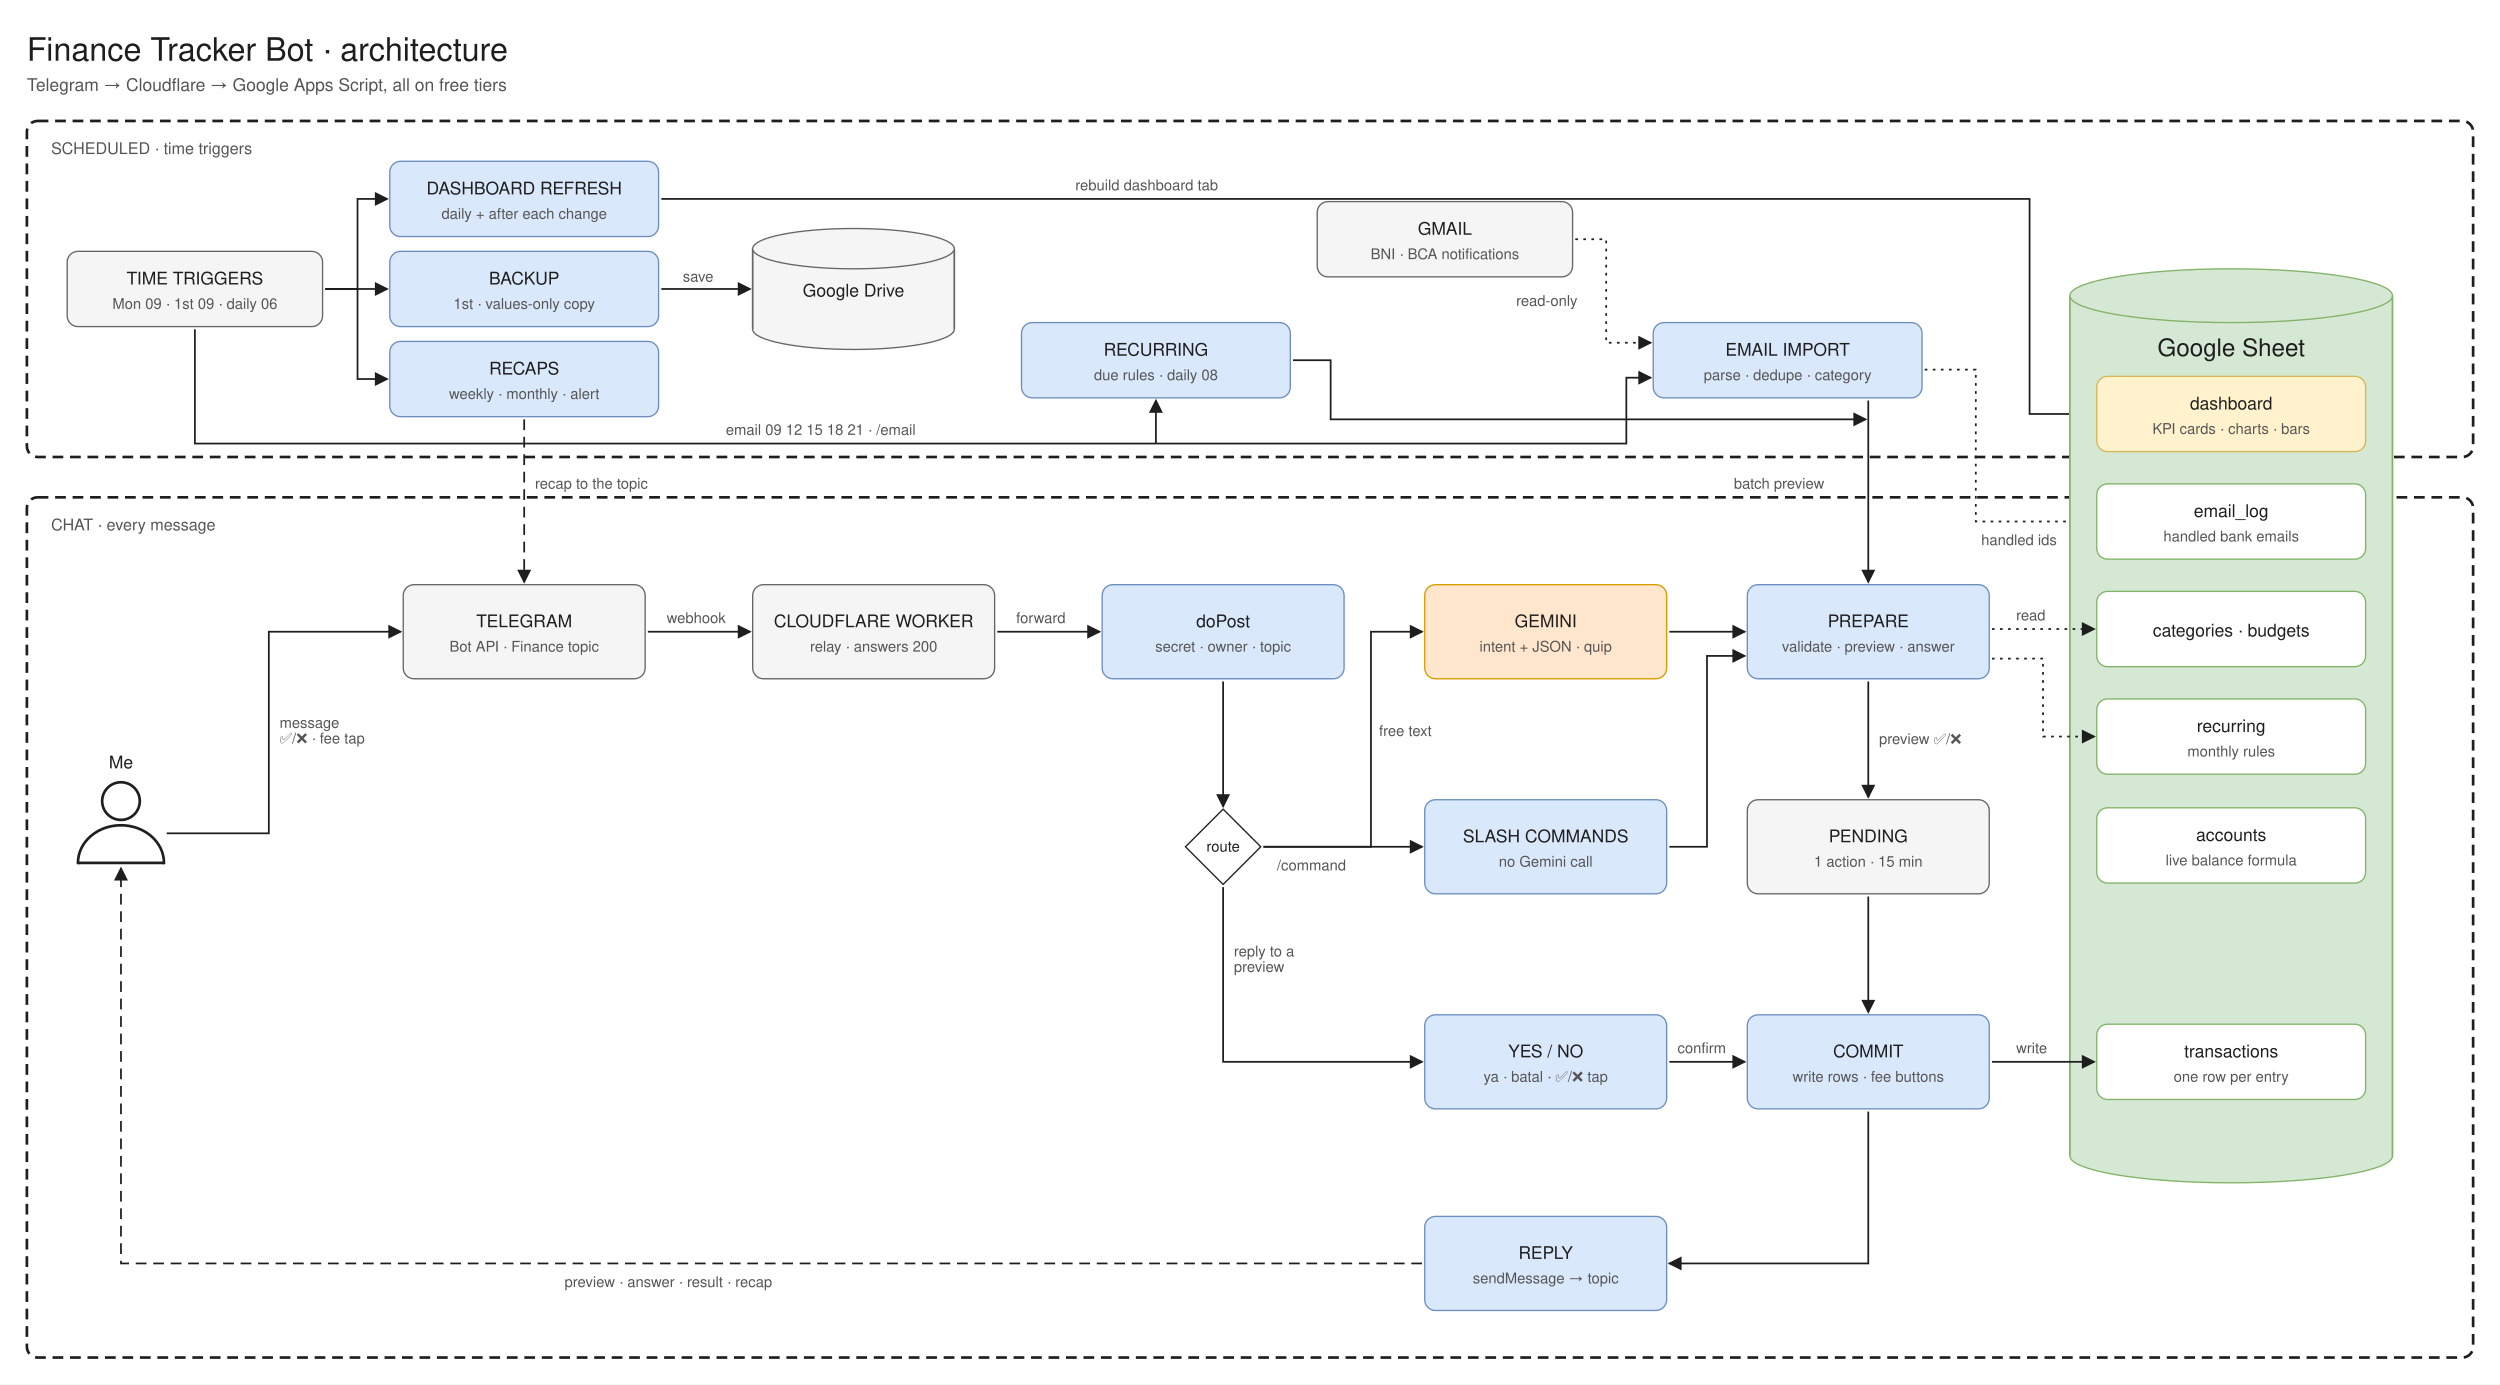
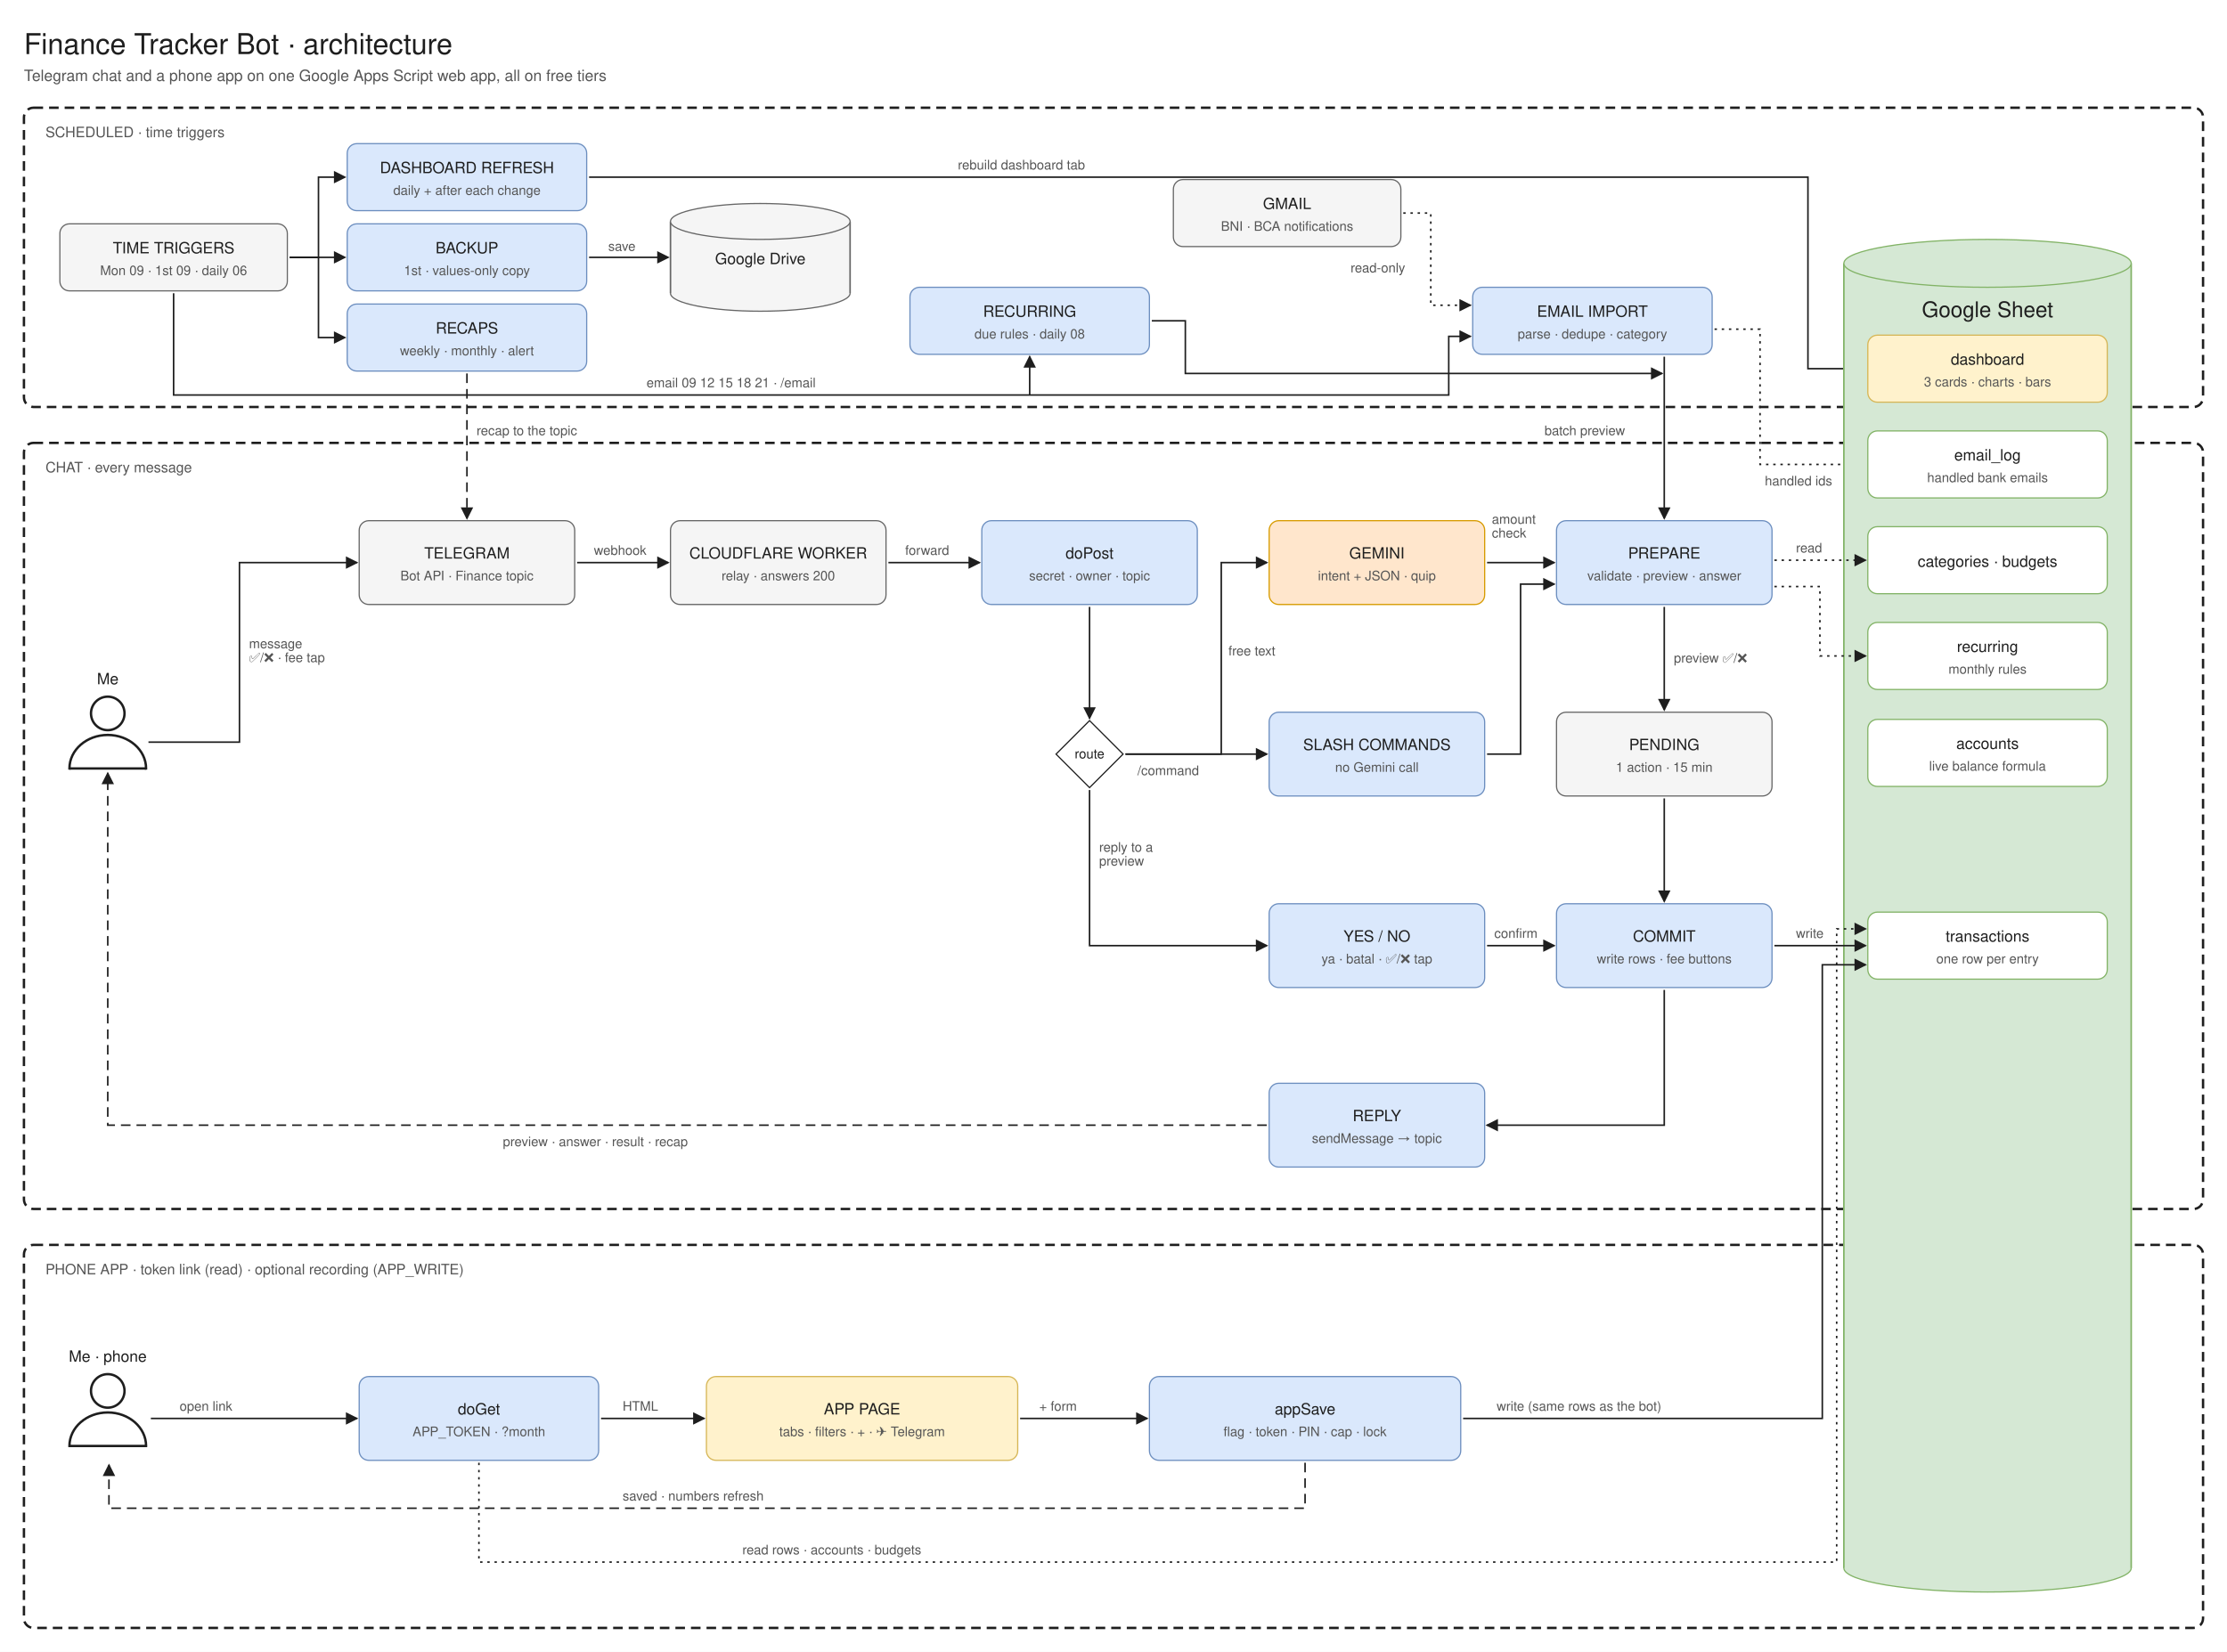
- <svg xmlns="http://www.w3.org/2000/svg" viewBox="0 -90 1860 1030" width="1860" height="1030">
+ <svg xmlns="http://www.w3.org/2000/svg" viewBox="0 -90 1860 1380" width="1860" height="1380">
  <defs>
    <marker id="arrowhead" markerWidth="8" markerHeight="8" refX="7" refY="4" orient="auto">
      <path d="M0,0 L8,4 L0,8 z" fill="#1e1e1e" />
    </marker>
  </defs>
-   <rect x="0" y="-90" width="1860" height="1030" fill="#ffffff" />
+   <rect x="0" y="-90" width="1860" height="1380" fill="#ffffff" />
  <text x="20" y="-44.8" font-size="24" font-family="Helvetica, Arial, sans-serif" text-anchor="start" fill="#1e1e1e">Finance Tracker Bot · architecture</text>
-   <text x="20" y="-22.35" font-size="13" font-family="Helvetica, Arial, sans-serif" text-anchor="start" fill="#555555">Telegram → Cloudflare → Google Apps Script, all on free tiers</text>
+   <text x="20" y="-22.35" font-size="13" font-family="Helvetica, Arial, sans-serif" text-anchor="start" fill="#555555">Telegram chat and a phone app on one Google Apps Script web app, all on free tiers</text>
  <rect x="20" y="0" width="1820" height="250" rx="8" fill="none" stroke="#1e1e1e" stroke-width="2" stroke-dasharray="8 5" />
  <text x="38" y="24.6" font-size="12" font-family="Helvetica, Arial, sans-serif" text-anchor="start" fill="#555555">SCHEDULED · time triggers</text>
  <rect x="20" y="280" width="1820" height="640" rx="8" fill="none" stroke="#1e1e1e" stroke-width="2" stroke-dasharray="8 5" />
  <text x="38" y="304.6" font-size="12" font-family="Helvetica, Arial, sans-serif" text-anchor="start" fill="#555555">CHAT · every message</text>
+   <rect x="20" y="950" width="1820" height="320" rx="8" fill="none" stroke="#1e1e1e" stroke-width="2" stroke-dasharray="8 5" />
+   <text x="38" y="974.6" font-size="12" font-family="Helvetica, Arial, sans-serif" text-anchor="start" fill="#555555">PHONE APP · token link (read) · optional recording (APP_WRITE)</text>
  <rect x="50" y="97" width="190" height="56" rx="8" fill="#f5f5f5" stroke="#666666" stroke-width="1" />
  <text x="145.0" y="121.65" font-size="13" font-family="Helvetica, Arial, sans-serif" text-anchor="middle" fill="#1e1e1e">TIME TRIGGERS</text>
  <text x="145.0" y="139.8" font-size="11" font-family="Helvetica, Arial, sans-serif" text-anchor="middle" fill="#555555">Mon 09 · 1st 09 · daily 06</text>
  <rect x="290" y="30" width="200" height="56" rx="8" fill="#dae8fc" stroke="#6c8ebf" stroke-width="1" />
  <text x="390.0" y="54.65" font-size="13" font-family="Helvetica, Arial, sans-serif" text-anchor="middle" fill="#1e1e1e">DASHBOARD REFRESH</text>
  <text x="390.0" y="72.8" font-size="11" font-family="Helvetica, Arial, sans-serif" text-anchor="middle" fill="#555555">daily + after each change</text>
  <rect x="290" y="97" width="200" height="56" rx="8" fill="#dae8fc" stroke="#6c8ebf" stroke-width="1" />
  <text x="390.0" y="121.65" font-size="13" font-family="Helvetica, Arial, sans-serif" text-anchor="middle" fill="#1e1e1e">BACKUP</text>
  <text x="390.0" y="139.8" font-size="11" font-family="Helvetica, Arial, sans-serif" text-anchor="middle" fill="#555555">1st · values-only copy</text>
  <rect x="290" y="164" width="200" height="56" rx="8" fill="#dae8fc" stroke="#6c8ebf" stroke-width="1" />
  <text x="390.0" y="188.65" font-size="13" font-family="Helvetica, Arial, sans-serif" text-anchor="middle" fill="#1e1e1e">RECAPS</text>
  <text x="390.0" y="206.8" font-size="11" font-family="Helvetica, Arial, sans-serif" text-anchor="middle" fill="#555555">weekly · monthly · alert</text>
  <ellipse cx="635.0" cy="155.0" rx="75.0" ry="15.0" fill="#f5f5f5" stroke="#666666" stroke-width="1" />
  <rect x="560" y="95.0" width="150" height="60" rx="0" fill="#f5f5f5" stroke="none" stroke-width="1" />
  <polyline points="560,95.0 560,155.0" fill="none" stroke="#666666" stroke-width="1.3" />
  <polyline points="710,95.0 710,155.0" fill="none" stroke="#666666" stroke-width="1.3" />
  <ellipse cx="635.0" cy="95.0" rx="75.0" ry="15.0" fill="#f5f5f5" stroke="#666666" stroke-width="1" />
  <text x="635.0" y="130.65" font-size="13" font-family="Helvetica, Arial, sans-serif" text-anchor="middle" fill="#1e1e1e">Google Drive</text>
  <polyline points="242,125 266,125 266,58 288,58" fill="none" stroke="#1e1e1e" stroke-width="1.3" marker-end="url(#arrowhead)" />
  <polyline points="242,125 288,125" fill="none" stroke="#1e1e1e" stroke-width="1.3" marker-end="url(#arrowhead)" />
  <polyline points="242,125 266,125 266,192 288,192" fill="none" stroke="#1e1e1e" stroke-width="1.3" marker-end="url(#arrowhead)" />
  <polyline points="492,125 558,125" fill="none" stroke="#1e1e1e" stroke-width="1.3" marker-end="url(#arrowhead)" />
  <text x="508" y="119.55" font-size="11" font-family="Helvetica, Arial, sans-serif" text-anchor="start" fill="#555555">save</text>
  <polyline points="492,58 1510,58 1510,218 1558,218" fill="none" stroke="#1e1e1e" stroke-width="1.3" marker-end="url(#arrowhead)" />
  <text x="800" y="51.55" font-size="11" font-family="Helvetica, Arial, sans-serif" text-anchor="start" fill="#555555">rebuild dashboard tab</text>
  <rect x="980" y="60" width="190" height="56" rx="8" fill="#f5f5f5" stroke="#666666" stroke-width="1" />
  <text x="1075.0" y="84.65" font-size="13" font-family="Helvetica, Arial, sans-serif" text-anchor="middle" fill="#1e1e1e">GMAIL</text>
  <text x="1075.0" y="102.8" font-size="11" font-family="Helvetica, Arial, sans-serif" text-anchor="middle" fill="#555555">BNI · BCA notifications</text>
  <rect x="1230" y="150" width="200" height="56" rx="8" fill="#dae8fc" stroke="#6c8ebf" stroke-width="1" />
  <text x="1330.0" y="174.65" font-size="13" font-family="Helvetica, Arial, sans-serif" text-anchor="middle" fill="#1e1e1e">EMAIL IMPORT</text>
  <text x="1330.0" y="192.8" font-size="11" font-family="Helvetica, Arial, sans-serif" text-anchor="middle" fill="#555555">parse · dedupe · category</text>
  <polyline points="1172,88 1195,88 1195,165 1228,165" fill="none" stroke="#1e1e1e" stroke-width="1.3" stroke-dasharray="2 4" marker-end="url(#arrowhead)" />
  <text x="1128" y="137.55" font-size="11" font-family="Helvetica, Arial, sans-serif" text-anchor="start" fill="#555555">read-only</text>
  <polyline points="145,155 145,240 1210,240 1210,191 1228,191" fill="none" stroke="#1e1e1e" stroke-width="1.3" marker-end="url(#arrowhead)" />
  <text x="540" y="233.55" font-size="11" font-family="Helvetica, Arial, sans-serif" text-anchor="start" fill="#555555">email 09 12 15 18 21 · /email</text>
  <polyline points="1390,208 1390,343" fill="none" stroke="#1e1e1e" stroke-width="1.3" marker-end="url(#arrowhead)" />
  <text x="1290" y="273.55" font-size="11" font-family="Helvetica, Arial, sans-serif" text-anchor="start" fill="#555555">batch preview</text>
  <polyline points="1432,185 1470,185 1470,298 1558,298" fill="none" stroke="#1e1e1e" stroke-width="1.3" stroke-dasharray="2 4" marker-end="url(#arrowhead)" />
  <text x="1474" y="315.55" font-size="11" font-family="Helvetica, Arial, sans-serif" text-anchor="start" fill="#555555">handled ids</text>
  <rect x="760" y="150" width="200" height="56" rx="8" fill="#dae8fc" stroke="#6c8ebf" stroke-width="1" />
  <text x="860.0" y="174.65" font-size="13" font-family="Helvetica, Arial, sans-serif" text-anchor="middle" fill="#1e1e1e">RECURRING</text>
  <text x="860.0" y="192.8" font-size="11" font-family="Helvetica, Arial, sans-serif" text-anchor="middle" fill="#555555">due rules · daily 08</text>
  <polyline points="860,240 860,208" fill="none" stroke="#1e1e1e" stroke-width="1.3" marker-end="url(#arrowhead)" />
  <polyline points="962,178 990,178 990,222 1388,222" fill="none" stroke="#1e1e1e" stroke-width="1.3" marker-end="url(#arrowhead)" />
-   <ellipse cx="1660.0" cy="770.0" rx="120.0" ry="20.0" fill="#d5e8d4" stroke="#82b366" stroke-width="1" />
-   <rect x="1540" y="130.0" width="240" height="640" rx="0" fill="#d5e8d4" stroke="none" stroke-width="1" />
-   <polyline points="1540,130.0 1540,770.0" fill="none" stroke="#82b366" stroke-width="1.3" />
-   <polyline points="1780,130.0 1780,770.0" fill="none" stroke="#82b366" stroke-width="1.3" />
+   <ellipse cx="1660.0" cy="1220.0" rx="120.0" ry="20.0" fill="#d5e8d4" stroke="#82b366" stroke-width="1" />
+   <rect x="1540" y="130.0" width="240" height="1090" rx="0" fill="#d5e8d4" stroke="none" stroke-width="1" />
+   <polyline points="1540,130.0 1540,1220.0" fill="none" stroke="#82b366" stroke-width="1.3" />
+   <polyline points="1780,130.0 1780,1220.0" fill="none" stroke="#82b366" stroke-width="1.3" />
  <ellipse cx="1660.0" cy="130.0" rx="120.0" ry="20.0" fill="#d5e8d4" stroke="#82b366" stroke-width="1" />
  <text x="1660.0" y="174.9" font-size="18" font-family="Helvetica, Arial, sans-serif" text-anchor="middle" fill="#1e1e1e">Google Sheet</text>
  <rect x="1560" y="190" width="200" height="56" rx="8" fill="#fff2cc" stroke="#d6b656" stroke-width="1" />
  <text x="1660.0" y="214.65" font-size="13" font-family="Helvetica, Arial, sans-serif" text-anchor="middle" fill="#1e1e1e">dashboard</text>
-   <text x="1660.0" y="232.8" font-size="11" font-family="Helvetica, Arial, sans-serif" text-anchor="middle" fill="#555555">KPI cards · charts · bars</text>
+   <text x="1660.0" y="232.8" font-size="11" font-family="Helvetica, Arial, sans-serif" text-anchor="middle" fill="#555555">3 cards · charts · bars</text>
  <rect x="1560" y="270" width="200" height="56" rx="8" fill="#ffffff" stroke="#82b366" stroke-width="1" />
  <text x="1660.0" y="294.65" font-size="13" font-family="Helvetica, Arial, sans-serif" text-anchor="middle" fill="#1e1e1e">email_log</text>
  <text x="1660.0" y="312.8" font-size="11" font-family="Helvetica, Arial, sans-serif" text-anchor="middle" fill="#555555">handled bank emails</text>
  <rect x="1560" y="350" width="200" height="56" rx="8" fill="#ffffff" stroke="#82b366" stroke-width="1" />
  <text x="1660.0" y="383.525" font-size="13" font-family="Helvetica, Arial, sans-serif" text-anchor="middle" fill="#1e1e1e">categories · budgets</text>
  <rect x="1560" y="430" width="200" height="56" rx="8" fill="#ffffff" stroke="#82b366" stroke-width="1" />
  <text x="1660.0" y="454.65" font-size="13" font-family="Helvetica, Arial, sans-serif" text-anchor="middle" fill="#1e1e1e">recurring</text>
  <text x="1660.0" y="472.8" font-size="11" font-family="Helvetica, Arial, sans-serif" text-anchor="middle" fill="#555555">monthly rules</text>
  <rect x="1560" y="511" width="200" height="56" rx="8" fill="#ffffff" stroke="#82b366" stroke-width="1" />
  <text x="1660.0" y="535.65" font-size="13" font-family="Helvetica, Arial, sans-serif" text-anchor="middle" fill="#1e1e1e">accounts</text>
  <text x="1660.0" y="553.8" font-size="11" font-family="Helvetica, Arial, sans-serif" text-anchor="middle" fill="#555555">live balance formula</text>
  <rect x="1560" y="672" width="200" height="56" rx="8" fill="#ffffff" stroke="#82b366" stroke-width="1" />
  <text x="1660.0" y="696.65" font-size="13" font-family="Helvetica, Arial, sans-serif" text-anchor="middle" fill="#1e1e1e">transactions</text>
  <text x="1660.0" y="714.8" font-size="11" font-family="Helvetica, Arial, sans-serif" text-anchor="middle" fill="#555555">one row per entry</text>
  <ellipse cx="90.0" cy="506.0" rx="14.0" ry="14.0" fill="#ffffff" stroke="#1e1e1e" stroke-width="2" />
  <ellipse cx="90.0" cy="552.0" rx="32.0" ry="28.0" fill="#ffffff" stroke="#1e1e1e" stroke-width="2" />
  <rect x="56" y="553" width="68" height="30" rx="0" fill="#ffffff" stroke="none" stroke-width="1" />
  <polyline points="58,552 122,552" fill="none" stroke="#1e1e1e" stroke-width="2" />
  <text x="90.0" y="481.65" font-size="13" font-family="Helvetica, Arial, sans-serif" text-anchor="middle" fill="#1e1e1e">Me</text>
  <rect x="300" y="345" width="180" height="70" rx="8" fill="#f5f5f5" stroke="#666666" stroke-width="1" />
  <text x="390.0" y="376.65" font-size="13" font-family="Helvetica, Arial, sans-serif" text-anchor="middle" fill="#1e1e1e">TELEGRAM</text>
  <text x="390.0" y="394.8" font-size="11" font-family="Helvetica, Arial, sans-serif" text-anchor="middle" fill="#555555">Bot API · Finance topic</text>
  <rect x="560" y="345" width="180" height="70" rx="8" fill="#f5f5f5" stroke="#666666" stroke-width="1" />
  <text x="650.0" y="376.65" font-size="13" font-family="Helvetica, Arial, sans-serif" text-anchor="middle" fill="#1e1e1e">CLOUDFLARE WORKER</text>
  <text x="650.0" y="394.8" font-size="11" font-family="Helvetica, Arial, sans-serif" text-anchor="middle" fill="#555555">relay · answers 200</text>
  <rect x="820" y="345" width="180" height="70" rx="8" fill="#dae8fc" stroke="#6c8ebf" stroke-width="1" />
  <text x="910.0" y="376.65" font-size="13" font-family="Helvetica, Arial, sans-serif" text-anchor="middle" fill="#1e1e1e">doPost</text>
  <text x="910.0" y="394.8" font-size="11" font-family="Helvetica, Arial, sans-serif" text-anchor="middle" fill="#555555">secret · owner · topic</text>
  <polygon points="910.0,512.0 938.0,540.0 910.0,568.0 882.0,540.0" fill="#ffffff" stroke="#1e1e1e" stroke-width="1" />
  <text x="910.0" y="543.55" font-size="11" font-family="Helvetica, Arial, sans-serif" text-anchor="middle" fill="#1e1e1e">route</text>
  <rect x="1060" y="345" width="180" height="70" rx="8" fill="#ffe6cc" stroke="#d79b00" stroke-width="1" />
  <text x="1150.0" y="376.65" font-size="13" font-family="Helvetica, Arial, sans-serif" text-anchor="middle" fill="#1e1e1e">GEMINI</text>
  <text x="1150.0" y="394.8" font-size="11" font-family="Helvetica, Arial, sans-serif" text-anchor="middle" fill="#555555">intent + JSON · quip</text>
  <rect x="1060" y="505" width="180" height="70" rx="8" fill="#dae8fc" stroke="#6c8ebf" stroke-width="1" />
  <text x="1150.0" y="536.65" font-size="13" font-family="Helvetica, Arial, sans-serif" text-anchor="middle" fill="#1e1e1e">SLASH COMMANDS</text>
  <text x="1150.0" y="554.8" font-size="11" font-family="Helvetica, Arial, sans-serif" text-anchor="middle" fill="#555555">no Gemini call</text>
  <rect x="1060" y="665" width="180" height="70" rx="8" fill="#dae8fc" stroke="#6c8ebf" stroke-width="1" />
  <text x="1150.0" y="696.65" font-size="13" font-family="Helvetica, Arial, sans-serif" text-anchor="middle" fill="#1e1e1e">YES / NO</text>
  <text x="1150.0" y="714.8" font-size="11" font-family="Helvetica, Arial, sans-serif" text-anchor="middle" fill="#555555">ya · batal · ✅/❌ tap</text>
  <rect x="1300" y="345" width="180" height="70" rx="8" fill="#dae8fc" stroke="#6c8ebf" stroke-width="1" />
  <text x="1390.0" y="376.65" font-size="13" font-family="Helvetica, Arial, sans-serif" text-anchor="middle" fill="#1e1e1e">PREPARE</text>
  <text x="1390.0" y="394.8" font-size="11" font-family="Helvetica, Arial, sans-serif" text-anchor="middle" fill="#555555">validate · preview · answer</text>
  <rect x="1300" y="505" width="180" height="70" rx="8" fill="#f5f5f5" stroke="#666666" stroke-width="1" />
  <text x="1390.0" y="536.65" font-size="13" font-family="Helvetica, Arial, sans-serif" text-anchor="middle" fill="#1e1e1e">PENDING</text>
  <text x="1390.0" y="554.8" font-size="11" font-family="Helvetica, Arial, sans-serif" text-anchor="middle" fill="#555555">1 action · 15 min</text>
  <rect x="1300" y="665" width="180" height="70" rx="8" fill="#dae8fc" stroke="#6c8ebf" stroke-width="1" />
  <text x="1390.0" y="696.65" font-size="13" font-family="Helvetica, Arial, sans-serif" text-anchor="middle" fill="#1e1e1e">COMMIT</text>
  <text x="1390.0" y="714.8" font-size="11" font-family="Helvetica, Arial, sans-serif" text-anchor="middle" fill="#555555">write rows · fee buttons</text>
  <rect x="1060" y="815" width="180" height="70" rx="8" fill="#dae8fc" stroke="#6c8ebf" stroke-width="1" />
  <text x="1150.0" y="846.65" font-size="13" font-family="Helvetica, Arial, sans-serif" text-anchor="middle" fill="#1e1e1e">REPLY</text>
  <text x="1150.0" y="864.8" font-size="11" font-family="Helvetica, Arial, sans-serif" text-anchor="middle" fill="#555555">sendMessage → topic</text>
  <polyline points="390,222 390,343" fill="none" stroke="#1e1e1e" stroke-width="1.3" stroke-dasharray="8 5" marker-end="url(#arrowhead)" />
  <text x="398" y="273.55" font-size="11" font-family="Helvetica, Arial, sans-serif" text-anchor="start" fill="#555555">recap to the topic</text>
  <polyline points="124,530 200,530 200,380 298,380" fill="none" stroke="#1e1e1e" stroke-width="1.3" marker-end="url(#arrowhead)" />
  <text x="208" y="451.55" font-size="11" font-family="Helvetica, Arial, sans-serif" text-anchor="start" fill="#555555">message</text>
  <text x="208" y="463.1" font-size="11" font-family="Helvetica, Arial, sans-serif" text-anchor="start" fill="#555555">✅/❌ · fee tap</text>
  <polyline points="482,380 558,380" fill="none" stroke="#1e1e1e" stroke-width="1.3" marker-end="url(#arrowhead)" />
  <text x="496" y="373.55" font-size="11" font-family="Helvetica, Arial, sans-serif" text-anchor="start" fill="#555555">webhook</text>
  <polyline points="742,380 818,380" fill="none" stroke="#1e1e1e" stroke-width="1.3" marker-end="url(#arrowhead)" />
  <text x="756" y="373.55" font-size="11" font-family="Helvetica, Arial, sans-serif" text-anchor="start" fill="#555555">forward</text>
  <polyline points="910,417 910,510" fill="none" stroke="#1e1e1e" stroke-width="1.3" marker-end="url(#arrowhead)" />
  <polyline points="940,540 1020,540 1020,380 1058,380" fill="none" stroke="#1e1e1e" stroke-width="1.3" marker-end="url(#arrowhead)" />
  <text x="1026" y="457.55" font-size="11" font-family="Helvetica, Arial, sans-serif" text-anchor="start" fill="#555555">free text</text>
  <polyline points="940,540 1058,540" fill="none" stroke="#1e1e1e" stroke-width="1.3" marker-end="url(#arrowhead)" />
  <text x="950" y="557.55" font-size="11" font-family="Helvetica, Arial, sans-serif" text-anchor="start" fill="#555555">/command</text>
  <polyline points="910,570 910,700 1058,700" fill="none" stroke="#1e1e1e" stroke-width="1.3" marker-end="url(#arrowhead)" />
  <text x="918" y="621.55" font-size="11" font-family="Helvetica, Arial, sans-serif" text-anchor="start" fill="#555555">reply to a</text>
  <text x="918" y="633.1" font-size="11" font-family="Helvetica, Arial, sans-serif" text-anchor="start" fill="#555555">preview</text>
  <polyline points="1242,380 1298,380" fill="none" stroke="#1e1e1e" stroke-width="1.3" marker-end="url(#arrowhead)" />
+   <text x="1246" y="347.55" font-size="11" font-family="Helvetica, Arial, sans-serif" text-anchor="start" fill="#555555">amount</text>
+   <text x="1246" y="359.1" font-size="11" font-family="Helvetica, Arial, sans-serif" text-anchor="start" fill="#555555">check</text>
  <polyline points="1242,540 1270,540 1270,398 1298,398" fill="none" stroke="#1e1e1e" stroke-width="1.3" marker-end="url(#arrowhead)" />
  <polyline points="1390,417 1390,503" fill="none" stroke="#1e1e1e" stroke-width="1.3" marker-end="url(#arrowhead)" />
  <text x="1398" y="463.55" font-size="11" font-family="Helvetica, Arial, sans-serif" text-anchor="start" fill="#555555">preview ✅/❌</text>
  <polyline points="1390,577 1390,663" fill="none" stroke="#1e1e1e" stroke-width="1.3" marker-end="url(#arrowhead)" />
  <polyline points="1242,700 1298,700" fill="none" stroke="#1e1e1e" stroke-width="1.3" marker-end="url(#arrowhead)" />
  <text x="1248" y="693.55" font-size="11" font-family="Helvetica, Arial, sans-serif" text-anchor="start" fill="#555555">confirm</text>
  <polyline points="1482,378 1558,378" fill="none" stroke="#1e1e1e" stroke-width="1.3" stroke-dasharray="2 4" marker-end="url(#arrowhead)" />
  <text x="1500" y="371.55" font-size="11" font-family="Helvetica, Arial, sans-serif" text-anchor="start" fill="#555555">read</text>
  <polyline points="1482,400 1520,400 1520,458 1558,458" fill="none" stroke="#1e1e1e" stroke-width="1.3" stroke-dasharray="2 4" marker-end="url(#arrowhead)" />
  <polyline points="1482,700 1558,700" fill="none" stroke="#1e1e1e" stroke-width="1.3" marker-end="url(#arrowhead)" />
  <text x="1500" y="693.55" font-size="11" font-family="Helvetica, Arial, sans-serif" text-anchor="start" fill="#555555">write</text>
  <polyline points="1390,737 1390,850 1242,850" fill="none" stroke="#1e1e1e" stroke-width="1.3" marker-end="url(#arrowhead)" />
  <polyline points="1058,850 90,850 90,556" fill="none" stroke="#1e1e1e" stroke-width="1.3" stroke-dasharray="8 5" marker-end="url(#arrowhead)" />
  <text x="420" y="867.55" font-size="11" font-family="Helvetica, Arial, sans-serif" text-anchor="start" fill="#555555">preview · answer · result · recap</text>
+   <ellipse cx="90.0" cy="1072.0" rx="14.0" ry="14.0" fill="#ffffff" stroke="#1e1e1e" stroke-width="2" />
+   <ellipse cx="90.0" cy="1118.0" rx="32.0" ry="28.0" fill="#ffffff" stroke="#1e1e1e" stroke-width="2" />
+   <rect x="56" y="1119" width="68" height="30" rx="0" fill="#ffffff" stroke="none" stroke-width="1" />
+   <polyline points="58,1118 122,1118" fill="none" stroke="#1e1e1e" stroke-width="2" />
+   <text x="90.0" y="1047.65" font-size="13" font-family="Helvetica, Arial, sans-serif" text-anchor="middle" fill="#1e1e1e">Me · phone</text>
+   <rect x="300" y="1060" width="200" height="70" rx="8" fill="#dae8fc" stroke="#6c8ebf" stroke-width="1" />
+   <text x="400.0" y="1091.65" font-size="13" font-family="Helvetica, Arial, sans-serif" text-anchor="middle" fill="#1e1e1e">doGet</text>
+   <text x="400.0" y="1109.8" font-size="11" font-family="Helvetica, Arial, sans-serif" text-anchor="middle" fill="#555555">APP_TOKEN · ?month</text>
+   <rect x="590" y="1060" width="260" height="70" rx="8" fill="#fff2cc" stroke="#d6b656" stroke-width="1" />
+   <text x="720.0" y="1091.65" font-size="13" font-family="Helvetica, Arial, sans-serif" text-anchor="middle" fill="#1e1e1e">APP PAGE</text>
+   <text x="720.0" y="1109.8" font-size="11" font-family="Helvetica, Arial, sans-serif" text-anchor="middle" fill="#555555">tabs · filters · + · ✈ Telegram</text>
+   <rect x="960" y="1060" width="260" height="70" rx="8" fill="#dae8fc" stroke="#6c8ebf" stroke-width="1" />
+   <text x="1090.0" y="1091.65" font-size="13" font-family="Helvetica, Arial, sans-serif" text-anchor="middle" fill="#1e1e1e">appSave</text>
+   <text x="1090.0" y="1109.8" font-size="11" font-family="Helvetica, Arial, sans-serif" text-anchor="middle" fill="#555555">flag · token · PIN · cap · lock</text>
+   <polyline points="126,1095 298,1095" fill="none" stroke="#1e1e1e" stroke-width="1.3" marker-end="url(#arrowhead)" />
+   <text x="150" y="1088.55" font-size="11" font-family="Helvetica, Arial, sans-serif" text-anchor="start" fill="#555555">open link</text>
+   <polyline points="502,1095 588,1095" fill="none" stroke="#1e1e1e" stroke-width="1.3" marker-end="url(#arrowhead)" />
+   <text x="520" y="1088.55" font-size="11" font-family="Helvetica, Arial, sans-serif" text-anchor="start" fill="#555555">HTML</text>
+   <polyline points="852,1095 958,1095" fill="none" stroke="#1e1e1e" stroke-width="1.3" marker-end="url(#arrowhead)" />
+   <text x="868" y="1088.55" font-size="11" font-family="Helvetica, Arial, sans-serif" text-anchor="start" fill="#555555">+ form</text>
+   <polyline points="400,1132 400,1215 1534,1215 1534,686 1558,686" fill="none" stroke="#1e1e1e" stroke-width="1.3" stroke-dasharray="2 4" marker-end="url(#arrowhead)" />
+   <text x="620" y="1208.55" font-size="11" font-family="Helvetica, Arial, sans-serif" text-anchor="start" fill="#555555">read rows · accounts · budgets</text>
+   <polyline points="1222,1095 1522,1095 1522,716 1558,716" fill="none" stroke="#1e1e1e" stroke-width="1.3" marker-end="url(#arrowhead)" />
+   <text x="1250" y="1088.55" font-size="11" font-family="Helvetica, Arial, sans-serif" text-anchor="start" fill="#555555">write (same rows as the bot)</text>
+   <polyline points="1090,1132 1090,1170 91,1170 91,1134" fill="none" stroke="#1e1e1e" stroke-width="1.3" stroke-dasharray="8 5" marker-end="url(#arrowhead)" />
+   <text x="520" y="1163.55" font-size="11" font-family="Helvetica, Arial, sans-serif" text-anchor="start" fill="#555555">saved · numbers refresh</text>
</svg>
